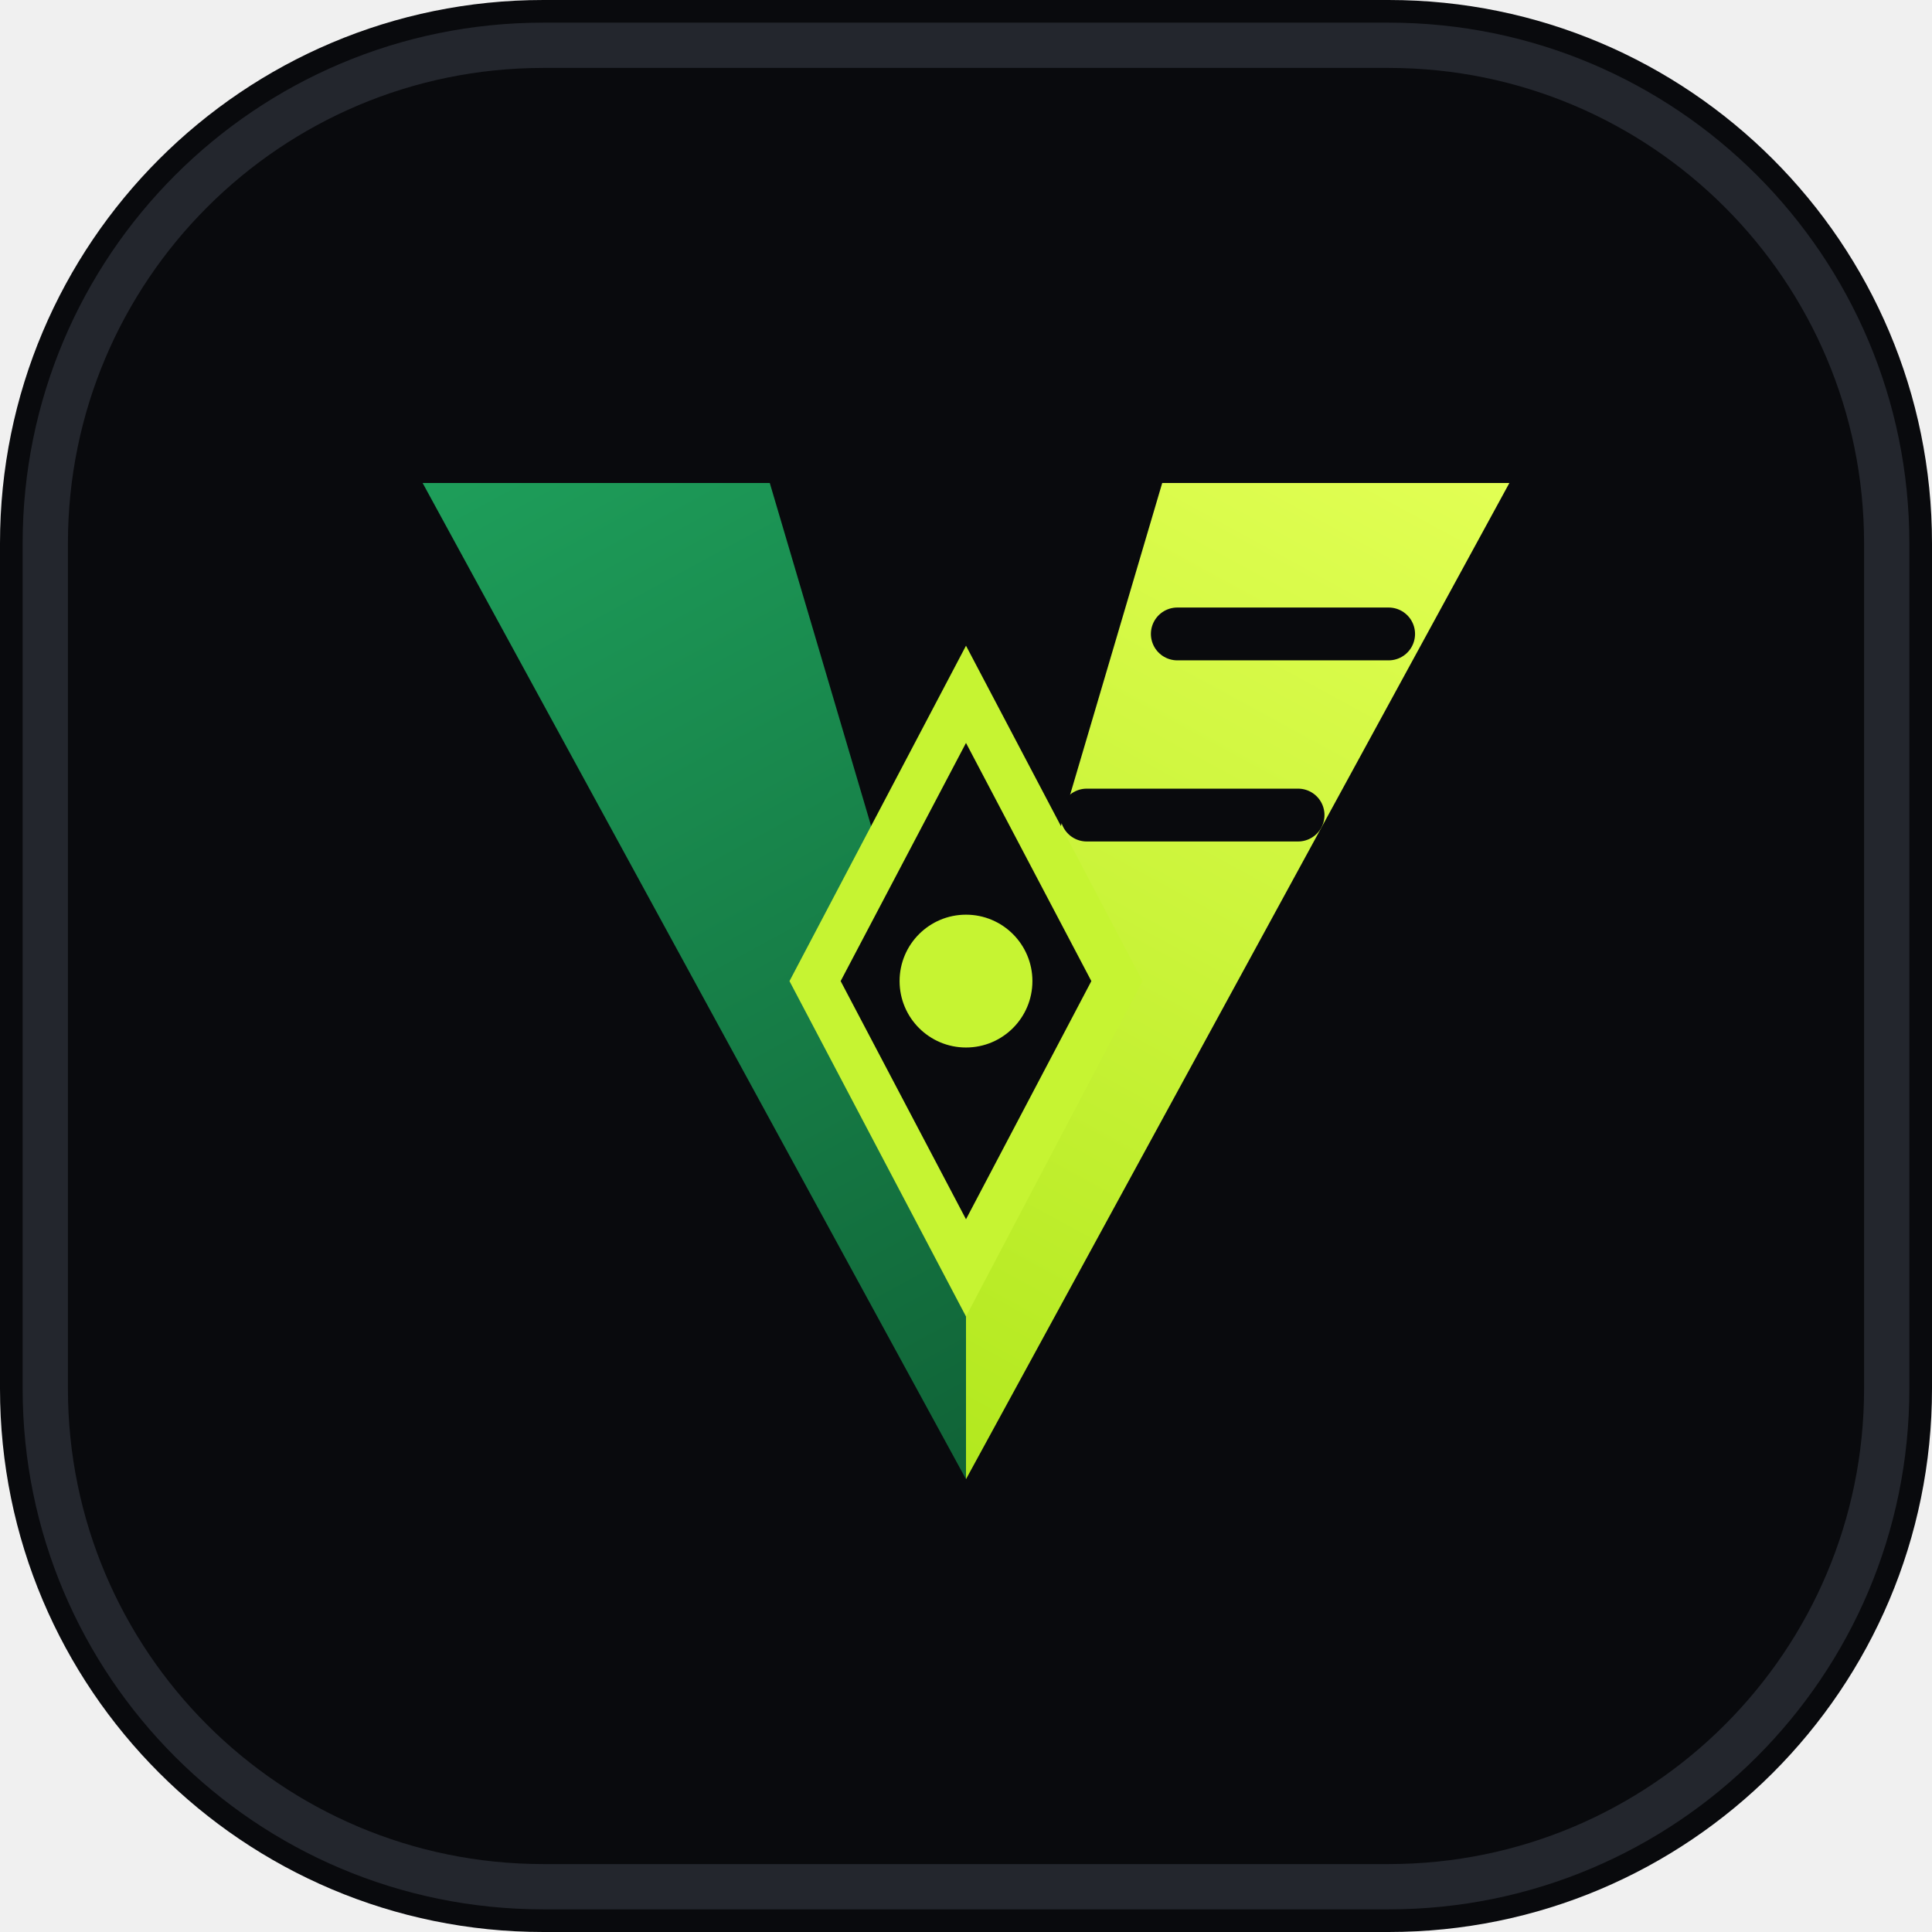
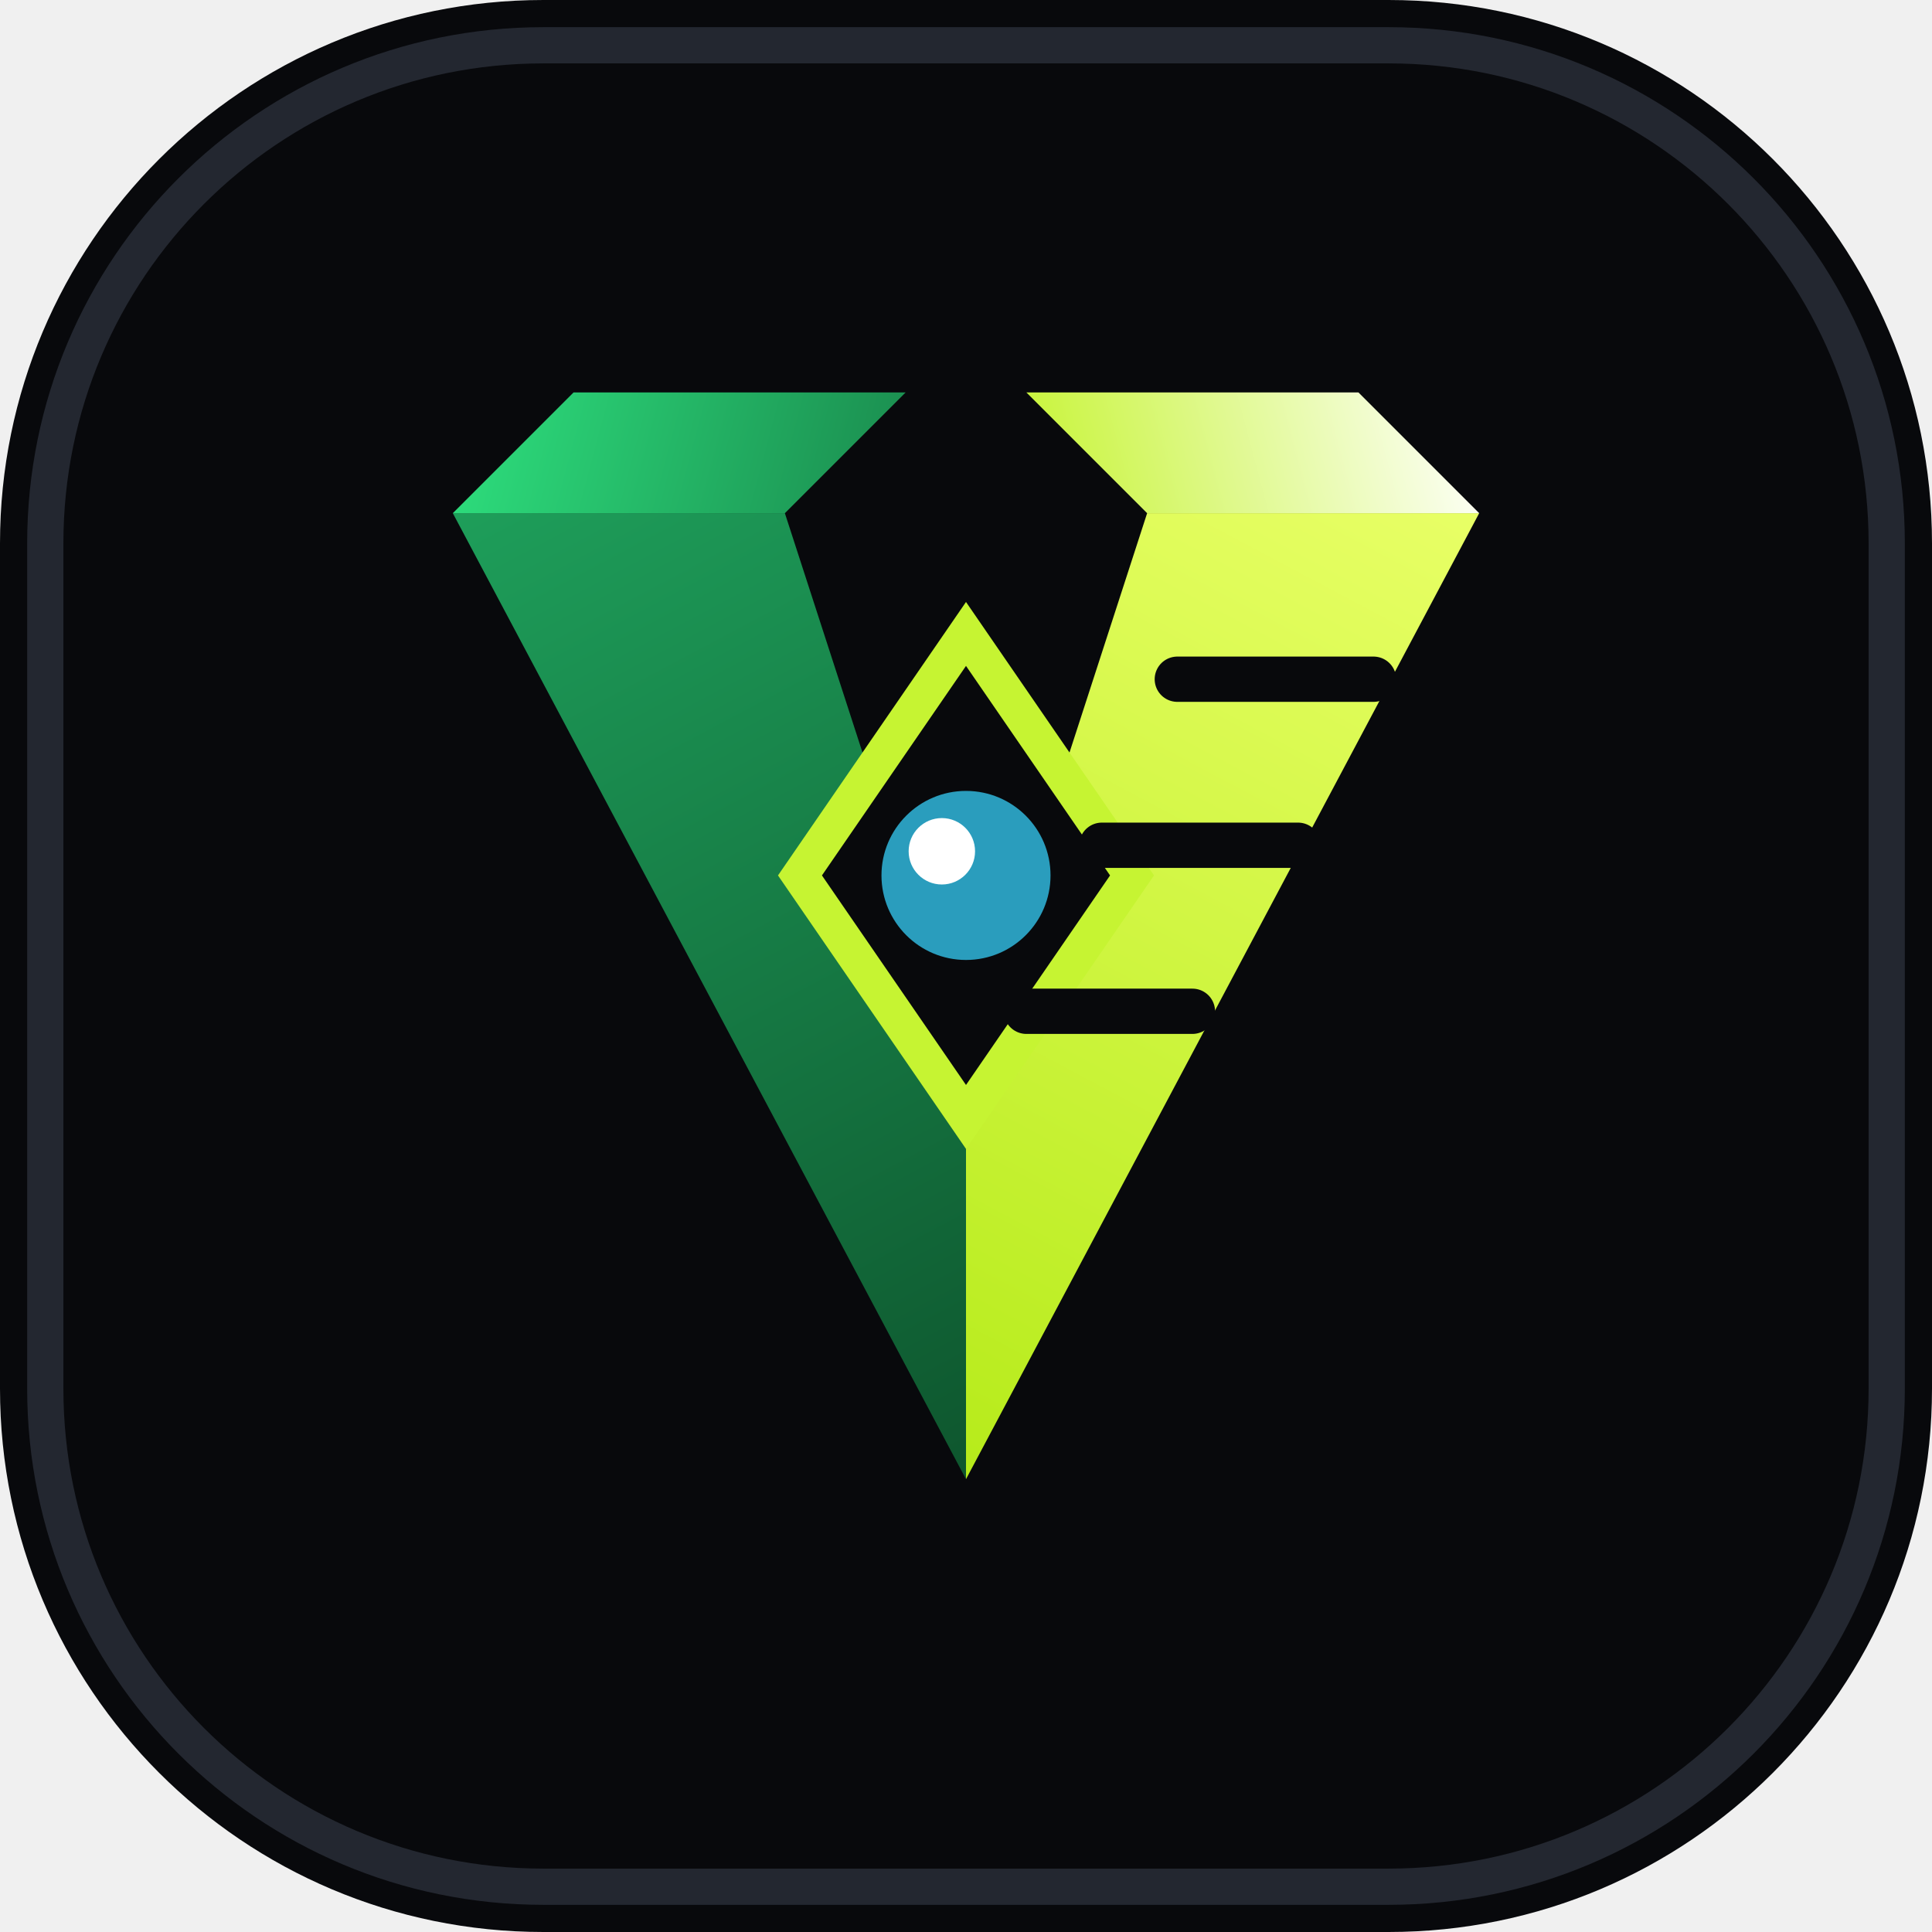
<svg xmlns="http://www.w3.org/2000/svg" viewBox="0 0 64 64" fill="none">
  <defs>
-     <linearGradient id="v-emerald" x1="14" y1="16" x2="32" y2="49" gradientUnits="userSpaceOnUse">
+     <linearGradient id="vd-fav-emerald" x1="15" y1="17" x2="32" y2="49" gradientUnits="userSpaceOnUse">
      <stop offset="0%" stop-color="#1e9e5a" />
-       <stop offset="100%" stop-color="#106337" />
+       <stop offset="100%" stop-color="#0e562e" />
    </linearGradient>
-     <linearGradient id="v-lime" x1="50" y1="16" x2="32" y2="49" gradientUnits="userSpaceOnUse">
-       <stop offset="0%" stop-color="#e2ff54" />
-       <stop offset="100%" stop-color="#b2e81e" />
+     <linearGradient id="vd-fav-lime" x1="49" y1="17" x2="32" y2="49" gradientUnits="userSpaceOnUse">
+       <stop offset="0%" stop-color="#e8ff66" />
+       <stop offset="100%" stop-color="#b6eb1a" />
+     </linearGradient>
+     <linearGradient id="vd-fav-bevel-l" x1="15" y1="13" x2="30" y2="17" gradientUnits="userSpaceOnUse">
+       <stop offset="0%" stop-color="#2ee07e" />
+       <stop offset="100%" stop-color="#1a8b4e" />
+     </linearGradient>
+     <linearGradient id="vd-fav-bevel-r" x1="49" y1="13" x2="34" y2="17" gradientUnits="userSpaceOnUse">
+       <stop offset="0%" stop-color="#ffffff" />
+       <stop offset="100%" stop-color="#c6f432" />
    </linearGradient>
  </defs>
-   <rect width="64" height="64" rx="18" fill="#090a0d" />
-   <rect x="1.5" y="1.5" width="61" height="61" rx="16.5" stroke="#23262d" stroke-width="1.5" />
-   <path d="M14 16 L25.5 16 L32 38 L32 49 L14 16 Z" fill="url(#v-emerald)" />
-   <path d="M50 16 L38.5 16 L32 38 L32 49 L50 16 Z" fill="url(#v-lime)" />
-   <path d="M32 23 L37 32.5 L32 42 L27 32.5 Z" fill="#090a0d" stroke="#c6f432" stroke-width="1.5" />
-   <line x1="39" y1="21" x2="46" y2="21" stroke="#090a0d" stroke-width="1.75" stroke-linecap="round" />
-   <line x1="36" y1="27" x2="43" y2="27" stroke="#090a0d" stroke-width="1.75" stroke-linecap="round" />
-   <circle cx="32" cy="32.5" r="2.2" fill="#c6f432" />
+   <rect width="64" height="64" rx="18" fill="#08090c" />
+   <rect x="1.5" y="1.5" width="61" height="61" rx="16.5" stroke="#232730" stroke-width="1.2" />
+   <path d="M15 17 L26 17 L32 35.5 L32 49 L15 17 Z" fill="url(#vd-fav-emerald)" />
+   <path d="M15 17 L19 13 L30 13 L26 17 Z" fill="url(#vd-fav-bevel-l)" />
+   <path d="M49 17 L38 17 L32 35.5 L32 49 L49 17 Z" fill="url(#vd-fav-lime)" />
+   <path d="M49 17 L45 13 L34 13 L38 17 Z" fill="url(#vd-fav-bevel-r)" />
+   <path d="M32 21 L37.5 29 L32 37 L26.5 29 Z" fill="#08090c" stroke="#c6f432" stroke-width="1.2" />
+   <line x1="39" y1="22.5" x2="45.5" y2="22.5" stroke="#08090c" stroke-width="1.5" stroke-linecap="round" />
+   <line x1="36.5" y1="28" x2="43" y2="28" stroke="#08090c" stroke-width="1.5" stroke-linecap="round" />
+   <line x1="34" y1="33.5" x2="39.5" y2="33.5" stroke="#08090c" stroke-width="1.5" stroke-linecap="round" />
+   <circle cx="32" cy="29" r="2.8" fill="#2a9dbd" />
+   <circle cx="31.2" cy="28.2" r="1.1" fill="#ffffff" />
</svg>
